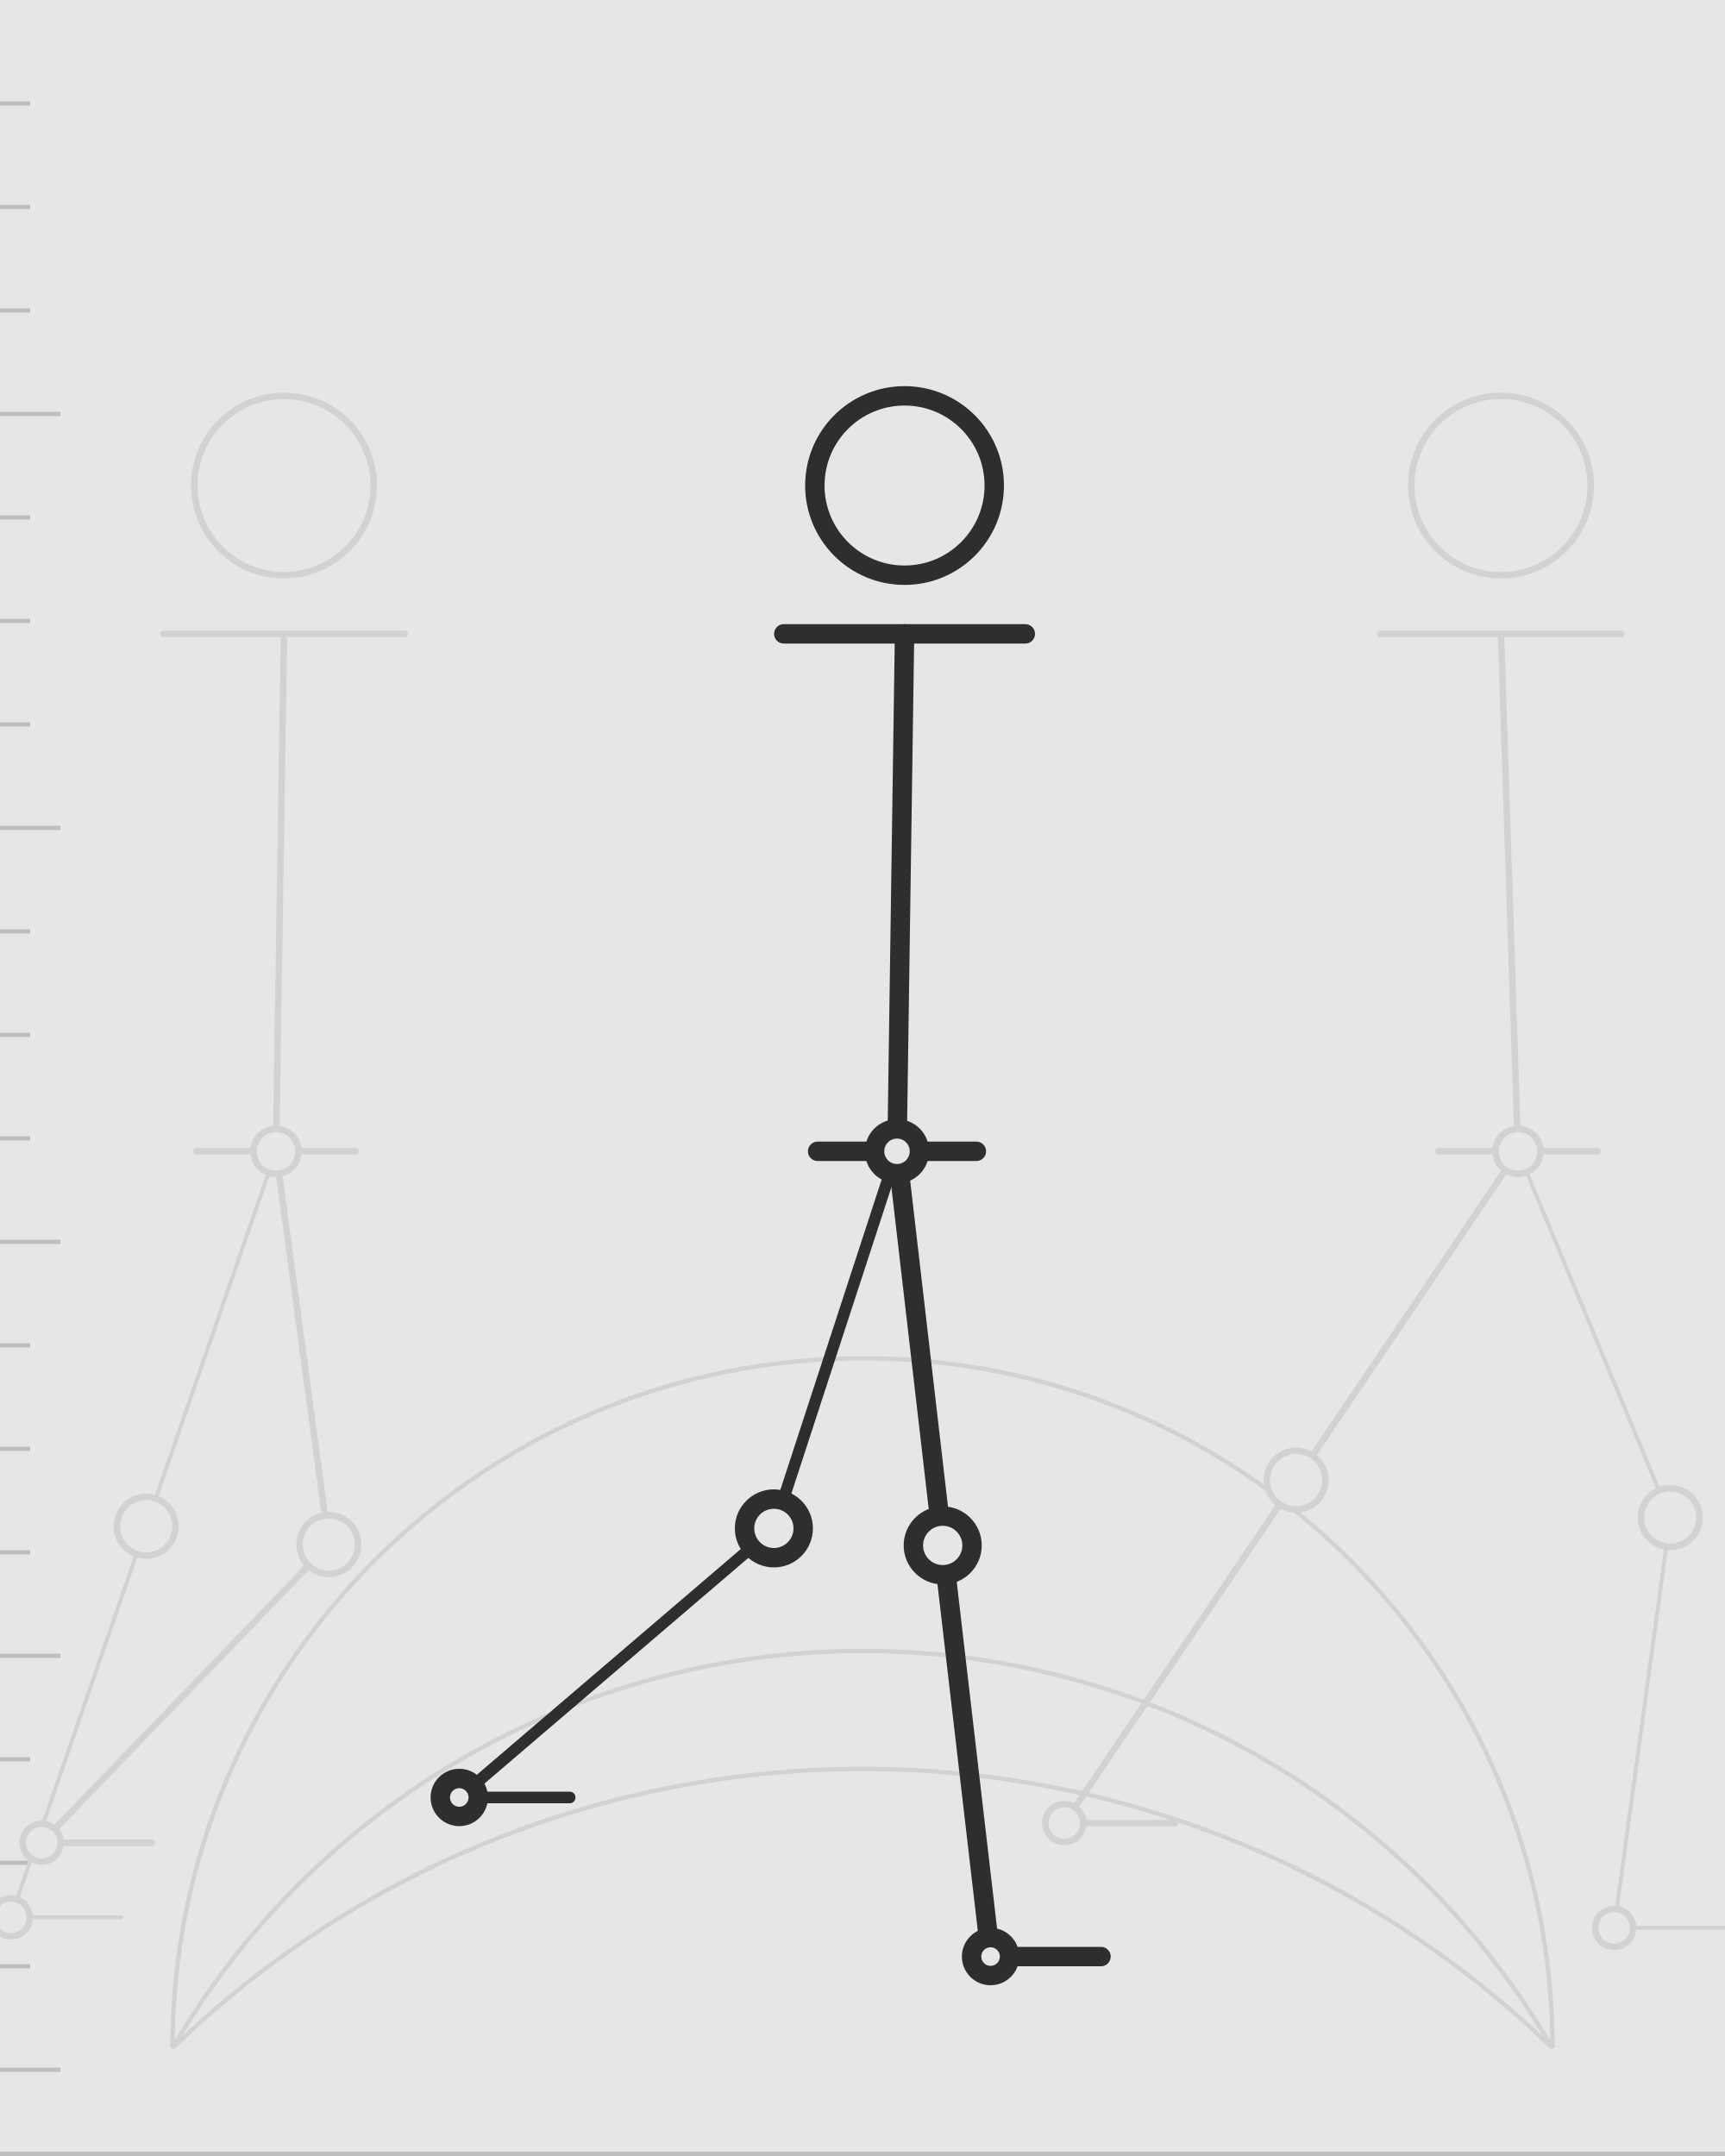
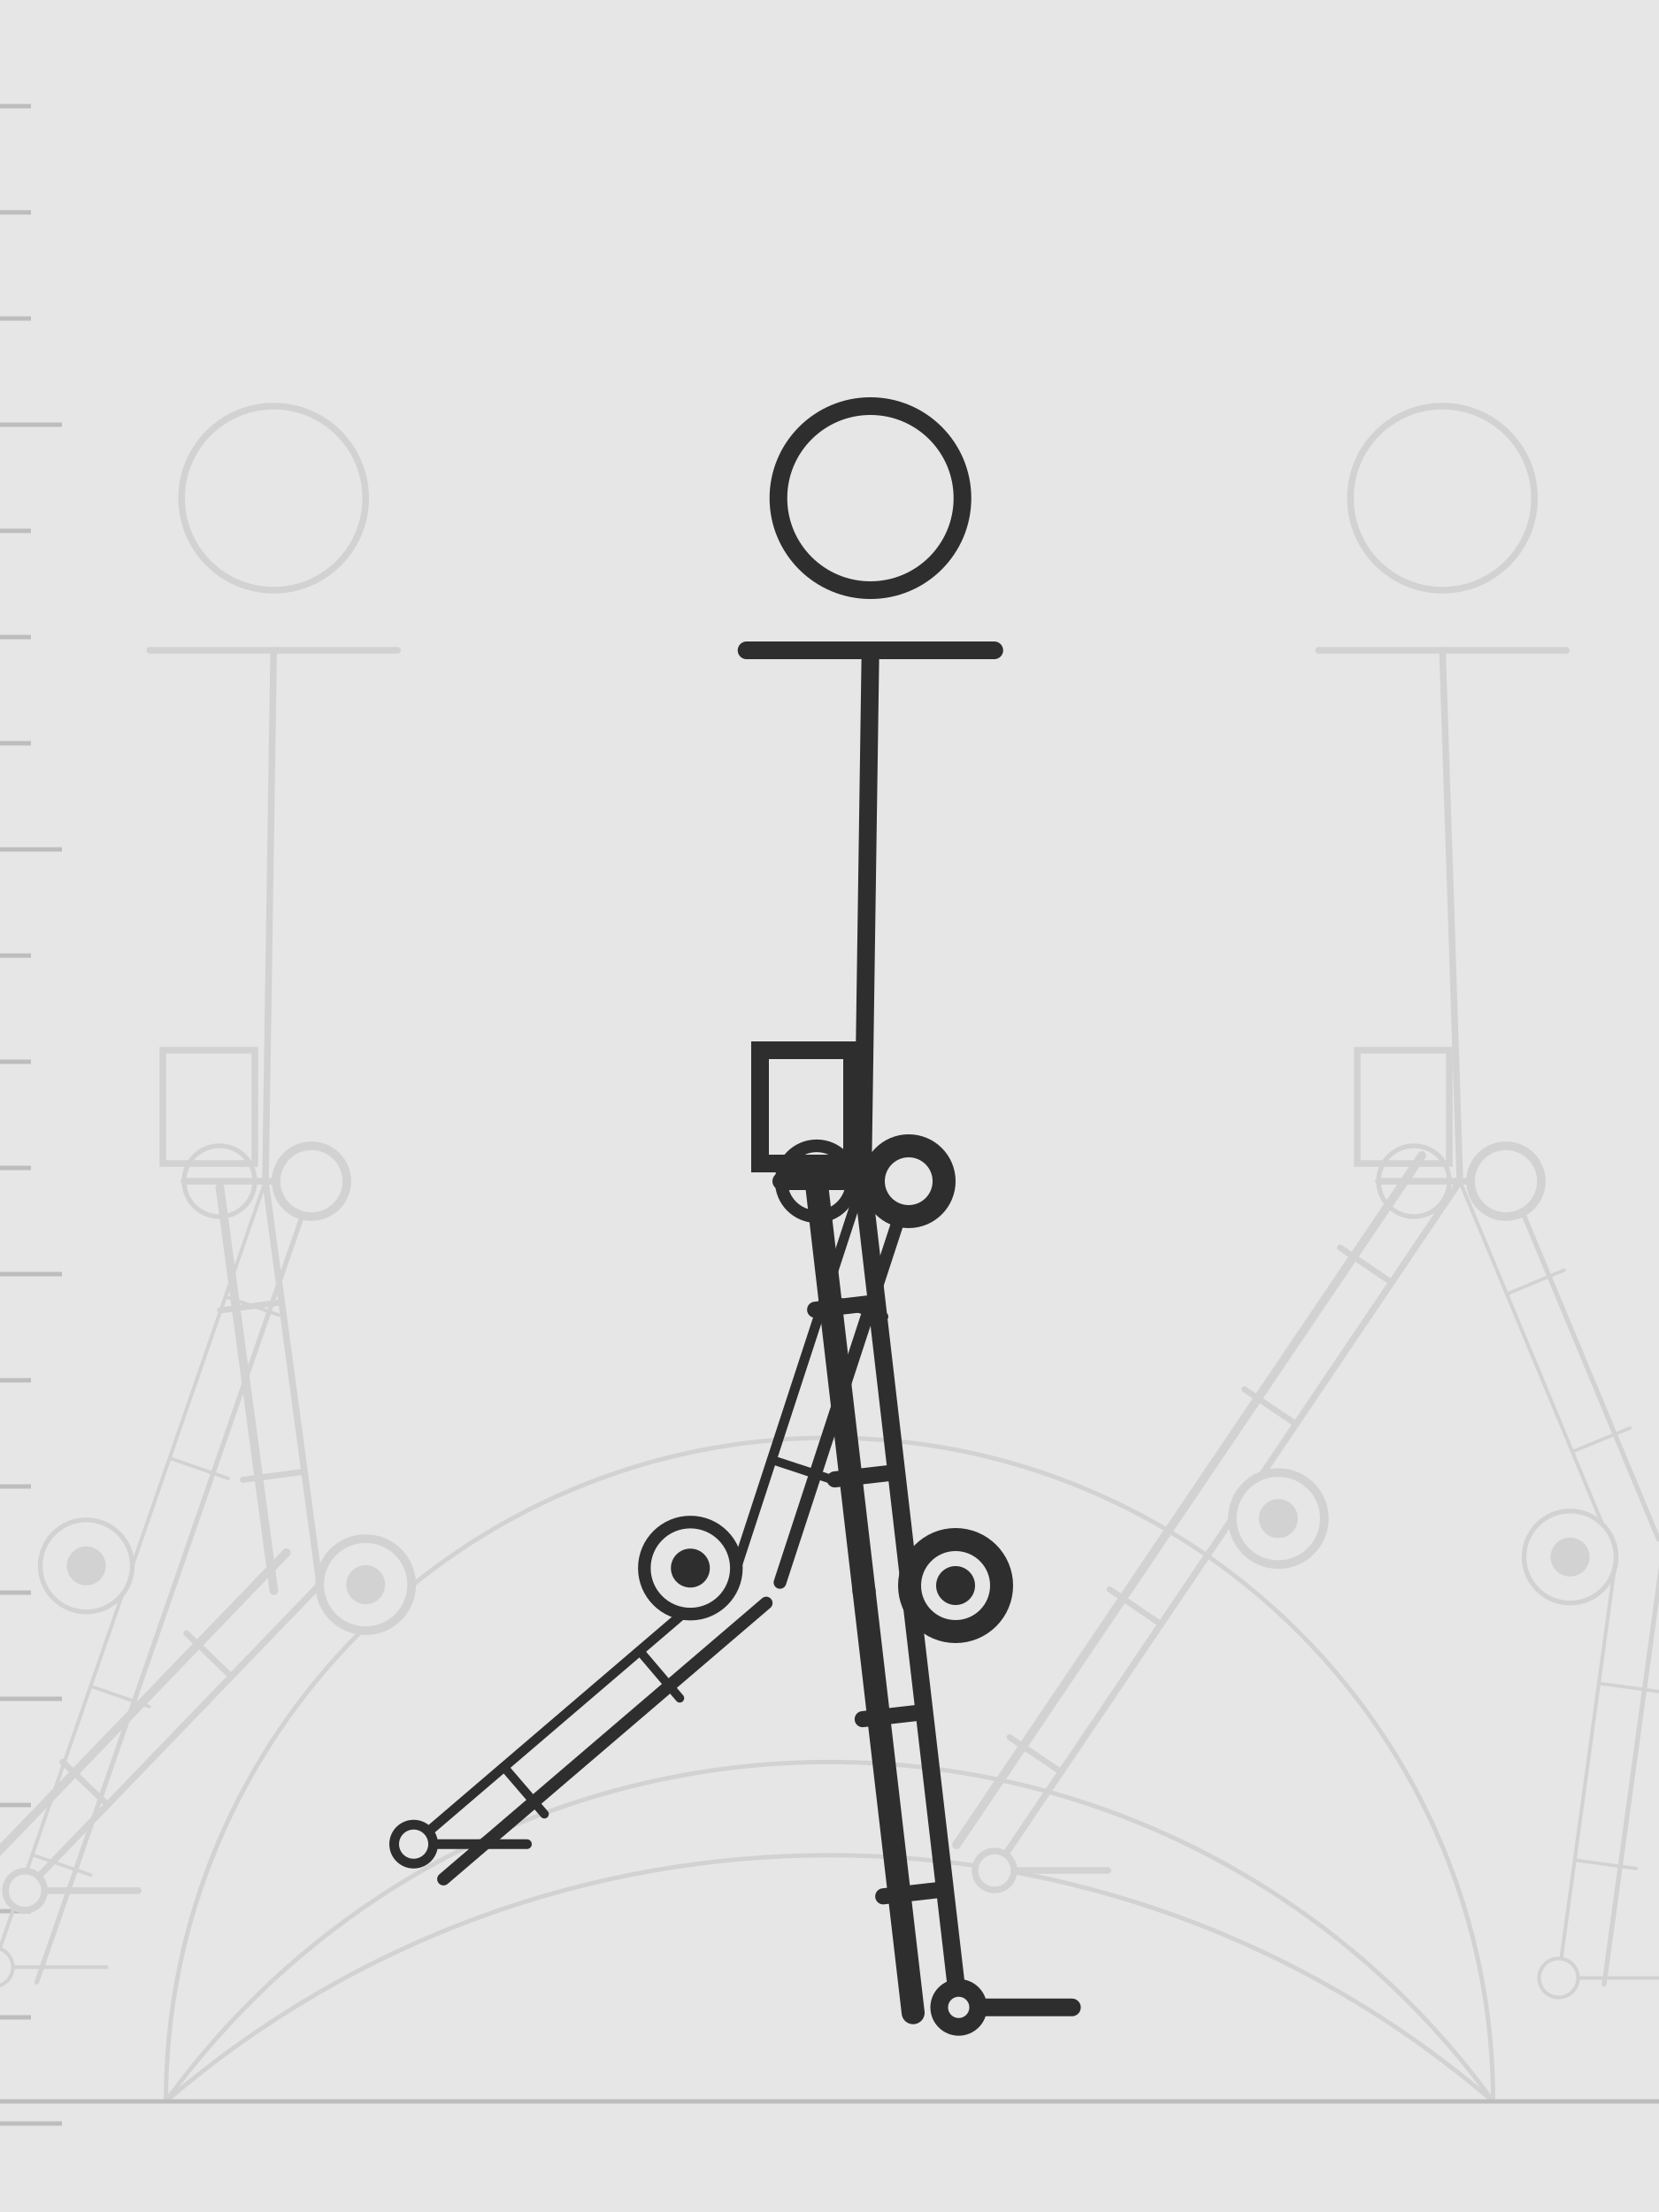
- <svg xmlns="http://www.w3.org/2000/svg" viewBox="0 0 800 1000" width="800" height="1000" role="img">
-   <rect width="800" height="1000" fill="#E6E6E6" />
+ <svg xmlns="http://www.w3.org/2000/svg" viewBox="0 0 750 1000" width="750" height="1000" role="img">
+   <rect width="750" height="1000" fill="#E6E6E6" />
  <line x1="0" y1="48" x2="14" y2="48" stroke="#BDBDBD" stroke-width="2" />
  <line x1="0" y1="96" x2="14" y2="96" stroke="#BDBDBD" stroke-width="2" />
  <line x1="0" y1="144" x2="14" y2="144" stroke="#BDBDBD" stroke-width="2" />
  <line x1="0" y1="192" x2="28" y2="192" stroke="#BDBDBD" stroke-width="2" />
  <line x1="0" y1="240" x2="14" y2="240" stroke="#BDBDBD" stroke-width="2" />
  <line x1="0" y1="288" x2="14" y2="288" stroke="#BDBDBD" stroke-width="2" />
  <line x1="0" y1="336" x2="14" y2="336" stroke="#BDBDBD" stroke-width="2" />
  <line x1="0" y1="384" x2="28" y2="384" stroke="#BDBDBD" stroke-width="2" />
  <line x1="0" y1="432" x2="14" y2="432" stroke="#BDBDBD" stroke-width="2" />
  <line x1="0" y1="480" x2="14" y2="480" stroke="#BDBDBD" stroke-width="2" />
  <line x1="0" y1="528" x2="14" y2="528" stroke="#BDBDBD" stroke-width="2" />
  <line x1="0" y1="576" x2="28" y2="576" stroke="#BDBDBD" stroke-width="2" />
  <line x1="0" y1="624" x2="14" y2="624" stroke="#BDBDBD" stroke-width="2" />
  <line x1="0" y1="672" x2="14" y2="672" stroke="#BDBDBD" stroke-width="2" />
  <line x1="0" y1="720" x2="14" y2="720" stroke="#BDBDBD" stroke-width="2" />
  <line x1="0" y1="768" x2="28" y2="768" stroke="#BDBDBD" stroke-width="2" />
  <line x1="0" y1="816" x2="14" y2="816" stroke="#BDBDBD" stroke-width="2" />
  <line x1="0" y1="864" x2="14" y2="864" stroke="#BDBDBD" stroke-width="2" />
  <line x1="0" y1="912" x2="14" y2="912" stroke="#BDBDBD" stroke-width="2" />
  <line x1="0" y1="960" x2="28" y2="960" stroke="#BDBDBD" stroke-width="2" />
-   <line x1="0" y1="999" x2="800" y2="999" stroke="#BDBDBD" stroke-width="2" />
-   <path d="M 80 950 A 280 280 0 0 1 720 950" fill="none" stroke="#D2D2D2" stroke-width="2" />
-   <path d="M 80 950 A 370 370 0 0 1 720 950" fill="none" stroke="#D2D2D2" stroke-width="2" />
-   <path d="M 80 950 A 460 460 0 0 1 720 950" fill="none" stroke="#D2D2D2" stroke-width="2" />
-   <g stroke="#D2D2D2" stroke-width="1.8" stroke-linecap="round" fill="none">
-     <line x1="128" y1="534" x2="67.8" y2="707.9" />
-     <line x1="67.8" y1="707.9" x2="5.0" y2="889.3" />
-     <line x1="5.0" y1="889.3" x2="56.2" y2="889.3" />
+   <path d="M 75.0 950.0 A 280.0 280.0 0 0 1 675.0 950.0" fill="none" stroke="#D2D2D2" stroke-width="2" />
+   <path d="M 75.0 950.0 A 370.0 370.0 0 0 1 675.0 950.0" fill="none" stroke="#D2D2D2" stroke-width="2" />
+   <path d="M 75.0 950.0 A 460.0 460.0 0 0 1 675.0 950.0" fill="none" stroke="#D2D2D2" stroke-width="2" />
+   <line x1="0" y1="950.0" x2="750" y2="950.0" stroke="#BDBDBD" stroke-width="2" />
+   <g stroke="#D2D2D2" stroke-width="1.65" stroke-linecap="round" fill="none">
+     <line x1="120.0" y1="534.0" x2="59.8" y2="707.9" />
+     <line x1="59.8" y1="707.9" x2="-3.0" y2="889.3" />
+     <line x1="-3.0" y1="889.3" x2="48.2" y2="889.3" />
  </g>
-   <circle cx="67.8" cy="707.9" r="13.6" fill="#E6E6E6" stroke="#D2D2D2" stroke-width="3" />
-   <circle cx="5.0" cy="889.3" r="8.8" fill="#E6E6E6" stroke="#D2D2D2" stroke-width="3" />
+   <line x1="139.7" y1="540.8" x2="79.5" y2="714.7" stroke="#D2D2D2" stroke-width="2.145" stroke-linecap="round" />
+   <line x1="101.9" y1="586.2" x2="128.5" y2="595.3" stroke="#D2D2D2" stroke-width="1.502" stroke-linecap="round" />
+   <line x1="76.7" y1="659.2" x2="103.2" y2="668.4" stroke="#D2D2D2" stroke-width="1.502" stroke-linecap="round" />
+   <line x1="79.5" y1="714.7" x2="16.6" y2="896.1" stroke="#D2D2D2" stroke-width="2.145" stroke-linecap="round" />
+   <line x1="41.0" y1="762.3" x2="67.5" y2="771.5" stroke="#D2D2D2" stroke-width="1.502" stroke-linecap="round" />
+   <line x1="14.6" y1="838.5" x2="41.1" y2="847.7" stroke="#D2D2D2" stroke-width="1.502" stroke-linecap="round" />
+   <circle cx="99.2" cy="534.0" r="16.0" fill="#E6E6E6" stroke="#D2D2D2" stroke-width="2.145" />
+   <circle cx="39.0" cy="707.9" r="20.8" fill="#E6E6E6" stroke="#D2D2D2" stroke-width="2.145" />
+   <circle cx="39.0" cy="707.9" r="8.8" fill="#D2D2D2" />
+   <circle cx="-3.0" cy="889.3" r="8.8" fill="#E6E6E6" stroke="#D2D2D2" stroke-width="1.65" />
  <g stroke="#D2D2D2" stroke-width="3" stroke-linecap="round" fill="none">
-     <line x1="128" y1="534" x2="131.7" y2="294.0" />
-     <line x1="75.7" y1="294.0" x2="187.7" y2="294.0" />
-     <line x1="91.2" y1="534" x2="164.8" y2="534" />
+     <line x1="120" y1="534.0" x2="123.7" y2="294.0" />
+     <line x1="67.7" y1="294.0" x2="179.7" y2="294.0" />
+     <line x1="83.2" y1="534.0" x2="156.8" y2="534.0" />
  </g>
-   <circle cx="131.7" cy="225.2" r="41.6" fill="none" stroke="#D2D2D2" stroke-width="3" />
+   <circle cx="123.7" cy="225.2" r="41.6" fill="none" stroke="#D2D2D2" stroke-width="3" />
+   <rect x="73.6" y="474.8" width="41.6" height="51.2" fill="none" stroke="#D2D2D2" stroke-width="3" />
  <g stroke="#D2D2D2" stroke-width="3" stroke-linecap="round" fill="none">
-     <line x1="128" y1="534" x2="152.5" y2="716.4" />
-     <line x1="152.5" y1="716.4" x2="19.3" y2="854.7" />
-     <line x1="19.3" y1="854.7" x2="70.5" y2="854.7" />
+     <line x1="120.0" y1="534.0" x2="144.5" y2="716.4" />
+     <line x1="144.5" y1="716.4" x2="11.3" y2="854.7" />
+     <line x1="11.3" y1="854.7" x2="62.5" y2="854.7" />
  </g>
-   <circle cx="152.5" cy="716.4" r="13.6" fill="#E6E6E6" stroke="#D2D2D2" stroke-width="3" />
-   <circle cx="19.3" cy="854.7" r="8.8" fill="#E6E6E6" stroke="#D2D2D2" stroke-width="3" />
-   <circle cx="128.0" cy="534.0" r="10.4" fill="#E6E6E6" stroke="#D2D2D2" stroke-width="3" />
-   <g stroke="#2E2E2E" stroke-width="5.4" stroke-linecap="round" fill="none">
-     <line x1="416" y1="534" x2="358.9" y2="708.9" />
-     <line x1="358.9" y1="708.9" x2="213.0" y2="833.7" />
-     <line x1="213.0" y1="833.7" x2="264.2" y2="833.7" />
+   <line x1="99.4" y1="536.8" x2="123.8" y2="719.1" stroke="#D2D2D2" stroke-width="3.9" stroke-linecap="round" />
+   <line x1="127.3" y1="588.7" x2="99.5" y2="592.4" stroke="#D2D2D2" stroke-width="2.73" stroke-linecap="round" />
+   <line x1="137.6" y1="665.3" x2="109.8" y2="669.0" stroke="#D2D2D2" stroke-width="2.73" stroke-linecap="round" />
+   <line x1="129.5" y1="701.9" x2="-3.7" y2="840.2" stroke="#D2D2D2" stroke-width="3.9" stroke-linecap="round" />
+   <line x1="104.5" y1="757.9" x2="84.3" y2="738.4" stroke="#D2D2D2" stroke-width="2.73" stroke-linecap="round" />
+   <line x1="48.6" y1="815.9" x2="28.3" y2="796.5" stroke="#D2D2D2" stroke-width="2.73" stroke-linecap="round" />
+   <circle cx="140.8" cy="534.0" r="16.0" fill="#E6E6E6" stroke="#D2D2D2" stroke-width="3.9" />
+   <circle cx="165.3" cy="716.4" r="20.8" fill="#E6E6E6" stroke="#D2D2D2" stroke-width="3.9" />
+   <circle cx="165.3" cy="716.4" r="8.8" fill="#D2D2D2" />
+   <circle cx="11.3" cy="854.7" r="8.8" fill="#E6E6E6" stroke="#D2D2D2" stroke-width="3" />
+   <g stroke="#2E2E2E" stroke-width="4.4" stroke-linecap="round" fill="none">
+     <line x1="390.0" y1="534.0" x2="332.9" y2="708.9" />
+     <line x1="332.9" y1="708.9" x2="187.0" y2="833.7" />
+     <line x1="187.0" y1="833.7" x2="238.2" y2="833.7" />
  </g>
-   <circle cx="358.9" cy="708.9" r="13.6" fill="#E6E6E6" stroke="#2E2E2E" stroke-width="9" />
-   <circle cx="213.0" cy="833.7" r="8.8" fill="#E6E6E6" stroke="#2E2E2E" stroke-width="9" />
-   <g stroke="#2E2E2E" stroke-width="9" stroke-linecap="round" fill="none">
-     <line x1="416" y1="534" x2="419.5" y2="294.0" />
-     <line x1="363.5" y1="294.0" x2="475.5" y2="294.0" />
-     <line x1="379.2" y1="534" x2="452.8" y2="534" />
+   <line x1="409.8" y1="540.5" x2="352.6" y2="715.4" stroke="#2E2E2E" stroke-width="5.72" stroke-linecap="round" />
+   <line x1="372.9" y1="586.5" x2="399.6" y2="595.2" stroke="#2E2E2E" stroke-width="4.004" stroke-linecap="round" />
+   <line x1="348.9" y1="659.9" x2="375.6" y2="668.7" stroke="#2E2E2E" stroke-width="4.004" stroke-linecap="round" />
+   <line x1="346.4" y1="724.7" x2="200.5" y2="849.5" stroke="#2E2E2E" stroke-width="5.72" stroke-linecap="round" />
+   <line x1="289.1" y1="746.3" x2="307.3" y2="767.7" stroke="#2E2E2E" stroke-width="4.004" stroke-linecap="round" />
+   <line x1="227.8" y1="798.8" x2="246.1" y2="820.1" stroke="#2E2E2E" stroke-width="4.004" stroke-linecap="round" />
+   <circle cx="369.2" cy="534.0" r="16.0" fill="#E6E6E6" stroke="#2E2E2E" stroke-width="5.72" />
+   <circle cx="312.1" cy="708.9" r="20.8" fill="#E6E6E6" stroke="#2E2E2E" stroke-width="5.72" />
+   <circle cx="312.1" cy="708.9" r="8.8" fill="#2E2E2E" />
+   <circle cx="187.0" cy="833.7" r="8.8" fill="#E6E6E6" stroke="#2E2E2E" stroke-width="4.4" />
+   <g stroke="#2E2E2E" stroke-width="8" stroke-linecap="round" fill="none">
+     <line x1="390" y1="534.0" x2="393.5" y2="294.0" />
+     <line x1="337.5" y1="294.0" x2="449.5" y2="294.0" />
+     <line x1="353.2" y1="534.0" x2="426.8" y2="534.0" />
  </g>
-   <circle cx="419.5" cy="225.2" r="41.6" fill="none" stroke="#2E2E2E" stroke-width="9" />
-   <g stroke="#2E2E2E" stroke-width="9" stroke-linecap="round" fill="none">
-     <line x1="416" y1="534" x2="437.2" y2="716.8" />
-     <line x1="437.2" y1="716.8" x2="459.4" y2="907.5" />
-     <line x1="459.4" y1="907.5" x2="510.6" y2="907.5" />
+   <circle cx="393.5" cy="225.2" r="41.6" fill="none" stroke="#2E2E2E" stroke-width="8" />
+   <rect x="343.6" y="474.8" width="41.6" height="51.2" fill="none" stroke="#2E2E2E" stroke-width="8" />
+   <g stroke="#2E2E2E" stroke-width="8" stroke-linecap="round" fill="none">
+     <line x1="390.0" y1="534.0" x2="411.2" y2="716.8" />
+     <line x1="411.2" y1="716.8" x2="433.4" y2="907.5" />
+     <line x1="433.4" y1="907.5" x2="484.6" y2="907.5" />
  </g>
-   <circle cx="437.2" cy="716.8" r="13.6" fill="#E6E6E6" stroke="#2E2E2E" stroke-width="9" />
-   <circle cx="459.4" cy="907.5" r="8.8" fill="#E6E6E6" stroke="#2E2E2E" stroke-width="9" />
-   <circle cx="416.0" cy="534.0" r="10.4" fill="#E6E6E6" stroke="#2E2E2E" stroke-width="9" />
-   <g stroke="#D2D2D2" stroke-width="1.8" stroke-linecap="round" fill="none">
-     <line x1="704" y1="534" x2="774.6" y2="703.9" />
-     <line x1="774.6" y1="703.9" x2="748.6" y2="894.2" />
-     <line x1="748.6" y1="894.2" x2="799.8" y2="894.2" />
+   <line x1="369.3" y1="536.4" x2="390.6" y2="719.2" stroke="#2E2E2E" stroke-width="10.4" stroke-linecap="round" />
+   <line x1="396.4" y1="588.8" x2="368.5" y2="592.1" stroke="#2E2E2E" stroke-width="7.28" stroke-linecap="round" />
+   <line x1="405.3" y1="665.6" x2="377.4" y2="668.8" stroke="#2E2E2E" stroke-width="7.28" stroke-linecap="round" />
+   <line x1="390.6" y1="719.2" x2="412.8" y2="909.9" stroke="#2E2E2E" stroke-width="10.4" stroke-linecap="round" />
+   <line x1="417.9" y1="774.0" x2="390.0" y2="777.2" stroke="#2E2E2E" stroke-width="7.28" stroke-linecap="round" />
+   <line x1="427.2" y1="854.1" x2="399.3" y2="857.3" stroke="#2E2E2E" stroke-width="7.28" stroke-linecap="round" />
+   <circle cx="410.8" cy="534.0" r="16.0" fill="#E6E6E6" stroke="#2E2E2E" stroke-width="10.4" />
+   <circle cx="432.0" cy="716.8" r="20.8" fill="#E6E6E6" stroke="#2E2E2E" stroke-width="10.4" />
+   <circle cx="432.0" cy="716.8" r="8.8" fill="#2E2E2E" />
+   <circle cx="433.4" cy="907.5" r="8.8" fill="#E6E6E6" stroke="#2E2E2E" stroke-width="8" />
+   <g stroke="#D2D2D2" stroke-width="1.65" stroke-linecap="round" fill="none">
+     <line x1="660.0" y1="534.0" x2="730.6" y2="703.9" />
+     <line x1="730.6" y1="703.9" x2="704.6" y2="894.2" />
+     <line x1="704.6" y1="894.2" x2="755.8" y2="894.2" />
  </g>
-   <circle cx="774.6" cy="703.9" r="13.6" fill="#E6E6E6" stroke="#D2D2D2" stroke-width="3" />
-   <circle cx="748.6" cy="894.2" r="8.8" fill="#E6E6E6" stroke="#D2D2D2" stroke-width="3" />
+   <line x1="679.2" y1="526.0" x2="749.8" y2="695.9" stroke="#D2D2D2" stroke-width="2.145" stroke-linecap="round" />
+   <line x1="681.2" y1="585.0" x2="707.1" y2="574.2" stroke="#D2D2D2" stroke-width="1.502" stroke-linecap="round" />
+   <line x1="710.8" y1="656.3" x2="736.8" y2="645.6" stroke="#D2D2D2" stroke-width="1.502" stroke-linecap="round" />
+   <line x1="751.2" y1="706.7" x2="725.2" y2="897.0" stroke="#D2D2D2" stroke-width="2.145" stroke-linecap="round" />
+   <line x1="722.8" y1="761.0" x2="750.6" y2="764.8" stroke="#D2D2D2" stroke-width="1.502" stroke-linecap="round" />
+   <line x1="711.9" y1="840.9" x2="739.7" y2="844.7" stroke="#D2D2D2" stroke-width="1.502" stroke-linecap="round" />
+   <circle cx="639.2" cy="534.0" r="16.0" fill="#E6E6E6" stroke="#D2D2D2" stroke-width="2.145" />
+   <circle cx="709.8" cy="703.9" r="20.8" fill="#E6E6E6" stroke="#D2D2D2" stroke-width="2.145" />
+   <circle cx="709.8" cy="703.9" r="8.8" fill="#D2D2D2" />
+   <circle cx="704.6" cy="894.2" r="8.8" fill="#E6E6E6" stroke="#D2D2D2" stroke-width="1.65" />
  <g stroke="#D2D2D2" stroke-width="3" stroke-linecap="round" fill="none">
-     <line x1="704" y1="534" x2="696.1" y2="294.0" />
-     <line x1="640.1" y1="294.0" x2="752.1" y2="294.0" />
-     <line x1="667.2" y1="534" x2="740.8" y2="534" />
+     <line x1="660" y1="534.0" x2="652.1" y2="294.0" />
+     <line x1="596.1" y1="294.0" x2="708.1" y2="294.0" />
+     <line x1="623.2" y1="534.0" x2="696.8" y2="534.0" />
  </g>
-   <circle cx="696.1" cy="225.2" r="41.6" fill="none" stroke="#D2D2D2" stroke-width="3" />
+   <circle cx="652.1" cy="225.2" r="41.6" fill="none" stroke="#D2D2D2" stroke-width="3" />
+   <rect x="613.6" y="474.8" width="41.6" height="51.2" fill="none" stroke="#D2D2D2" stroke-width="3" />
  <g stroke="#D2D2D2" stroke-width="3" stroke-linecap="round" fill="none">
-     <line x1="704" y1="534" x2="601.1" y2="686.5" />
-     <line x1="601.1" y1="686.5" x2="493.6" y2="845.6" />
-     <line x1="493.6" y1="845.6" x2="544.8" y2="845.6" />
+     <line x1="660.0" y1="534.0" x2="557.1" y2="686.5" />
+     <line x1="557.1" y1="686.5" x2="449.6" y2="845.6" />
+     <line x1="449.6" y1="845.6" x2="500.8" y2="845.6" />
  </g>
-   <circle cx="601.1" cy="686.5" r="13.6" fill="#E6E6E6" stroke="#D2D2D2" stroke-width="3" />
-   <circle cx="493.6" cy="845.6" r="8.8" fill="#E6E6E6" stroke="#D2D2D2" stroke-width="3" />
-   <circle cx="704.0" cy="534.0" r="10.4" fill="#E6E6E6" stroke="#D2D2D2" stroke-width="3" />
+   <line x1="642.8" y1="522.4" x2="539.8" y2="674.9" stroke="#D2D2D2" stroke-width="3.9" stroke-linecap="round" />
+   <line x1="629.1" y1="579.8" x2="605.8" y2="564.0" stroke="#D2D2D2" stroke-width="2.73" stroke-linecap="round" />
+   <line x1="585.9" y1="643.8" x2="562.6" y2="628.1" stroke="#D2D2D2" stroke-width="2.73" stroke-linecap="round" />
+   <line x1="539.8" y1="674.9" x2="432.4" y2="834.0" stroke="#D2D2D2" stroke-width="3.9" stroke-linecap="round" />
+   <line x1="524.8" y1="734.3" x2="501.6" y2="718.5" stroke="#D2D2D2" stroke-width="2.73" stroke-linecap="round" />
+   <line x1="479.7" y1="801.1" x2="456.4" y2="785.4" stroke="#D2D2D2" stroke-width="2.73" stroke-linecap="round" />
+   <circle cx="680.8" cy="534.0" r="16.0" fill="#E6E6E6" stroke="#D2D2D2" stroke-width="3.9" />
+   <circle cx="577.9" cy="686.5" r="20.8" fill="#E6E6E6" stroke="#D2D2D2" stroke-width="3.9" />
+   <circle cx="577.9" cy="686.5" r="8.8" fill="#D2D2D2" />
+   <circle cx="449.6" cy="845.6" r="8.8" fill="#E6E6E6" stroke="#D2D2D2" stroke-width="3" />
</svg>
